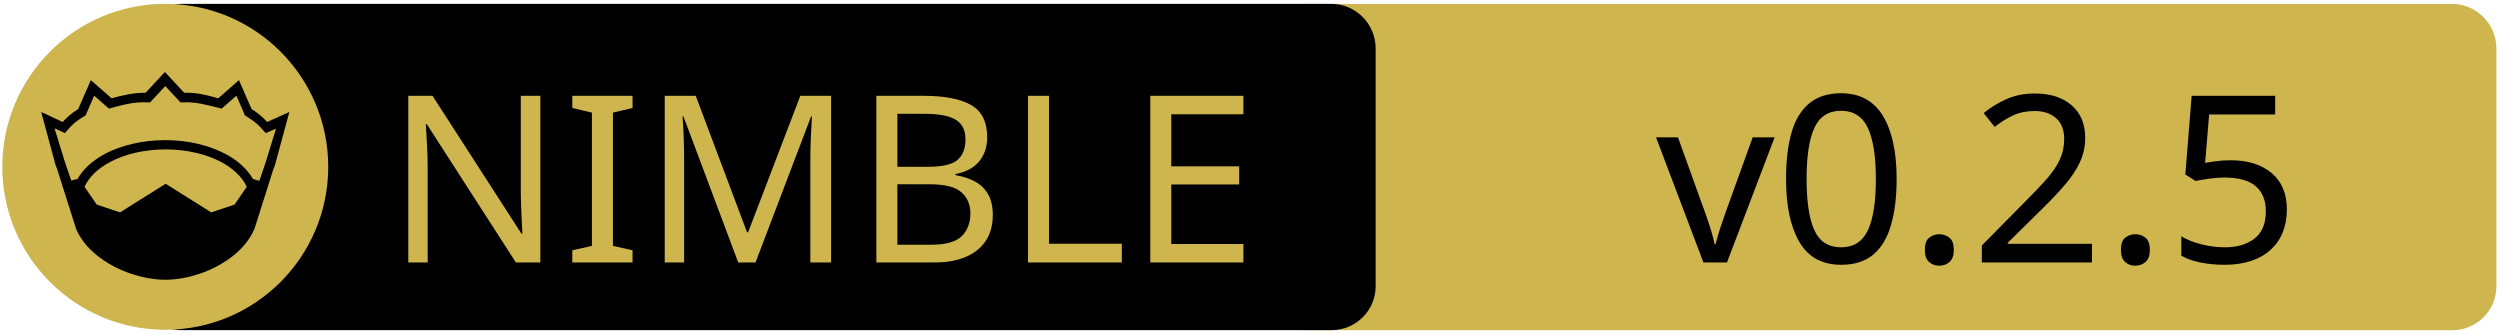
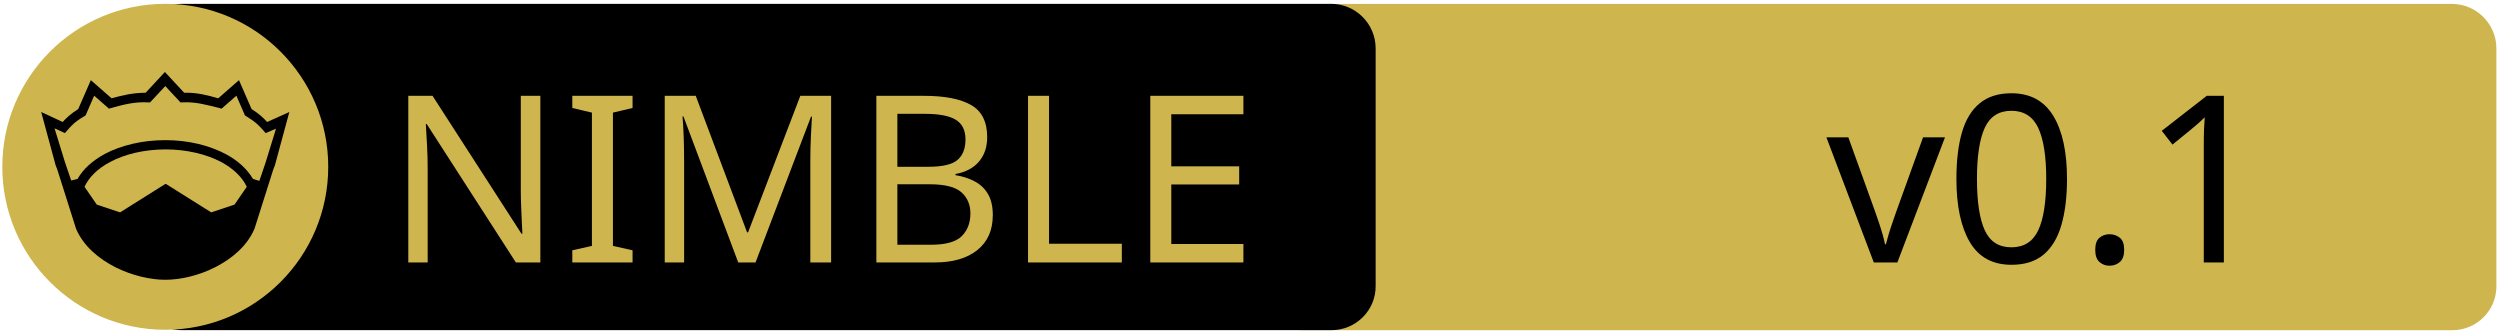
<svg xmlns="http://www.w3.org/2000/svg" xmlns:xlink="http://www.w3.org/1999/xlink" width="675" height="90" xml:space="preserve" version="1.1">
-   <a xlink:href="https://github.com/puffball1567/joubako">
+   <a xlink:href="https://github.com/Zenit-Linux/hcl-nim">
    <g>
      <path fill="#CEB54D" id="svg_15" d="m662.123,89.159l-310.5,0c-6.6,0 -12,-5.4 -12,-12l0,-64.1c0,-6.6 5.4,-12 12,-12l310.4,0c6.6,0 12,5.4 12,12l0,64.1c0.1,6.6 -5.3,12 -11.9,12z" />
      <path id="svg_1" d="m359.524,89.139l-310.5,0c-6.6,0 -12,-5.4 -12,-12l0,-64.1c0,-6.6 5.4,-12 12,-12l310.4,0c6.6,0 12,5.4 12,12l0,64.1c0.1,6.6 -5.3,12 -11.9,12z" />
      <rect id="svg_2" fill="none" height="45.9" width="315.3" class="st0" y="24.539" x="60.224" />
      <circle id="svg_4" fill="#CEB54D" r="44" cy="45.039" cx="44.624" class="st1" />
      <g id="XMLID_4_">
        <path id="svg_5" d="m78.124,30.239l-3.9,14.4l-0.4,1l-5.1,16.1c0,0 0,0 0,0c-2,4.7 -6.1,8.1 -10.6,10.4c-4.5,2.3 -9.5,3.4 -13.5,3.4c-4,0 -8.9,-1.1 -13.5,-3.4c-4.5,-2.3 -8.6,-5.7 -10.6,-10.4c0,0 0,0 0,0l-5.1,-16.1l-0.4,-1l-3.9,-14.4l5.8,2.7c0.9,-1 2,-2.1 4.2,-3.5l3.4,-7.8l5.6,4.9c2.9,-0.8 5.8,-1.5 9.2,-1.5l5.2,-5.6l5.2,5.6c3.4,-0.1 6.4,0.7 9.2,1.5l5.6,-4.9l3.4,7.8c2.2,1.4 3.3,2.5 4.2,3.5l6,-2.7z" />
        <g id="XMLID_6_">
          <g id="svg_6">
            <path id="svg_7" fill="#CEB54D" d="m66.624,50.439l-3.3,4.8l-6.3,2.1l-12.1,-7.6c-0.1,-0.1 -0.3,-0.1 -0.4,0l-12.1,7.6l-6.3,-2.1l-3.3,-4.8c1.2,-2.6 3.5,-4.9 6.9,-6.7c3.9,-2.1 9.2,-3.4 15,-3.4c5.7,0 11,1.3 15,3.4c3.3,1.8 5.7,4.1 6.9,6.7z" class="st1" />
          </g>
          <g id="svg_8" />
        </g>
        <g id="XMLID_5_">
          <g id="svg_9">
            <path id="svg_10" fill="#CEB54D" d="m74.524,34.739l-2.8,9.1l-1.7,5l-1.6,-0.5c0,0 -0.1,0 -0.1,0c-1.6,-2.7 -4.2,-5.1 -7.5,-6.8c-4.4,-2.3 -10,-3.7 -16.2,-3.7c-6.2,0 -11.9,1.4 -16.3,3.7c-3.3,1.8 -5.9,4.1 -7.4,6.8c0,0 -0.1,0 -0.1,0l-1.6,0.4l-1.7,-5l-2.8,-9.1l2.8,1.3l0.6,-0.7c1.2,-1.3 1.8,-2.2 4.7,-3.9l0.3,-0.2l2.3,-5.3l4,3.5l0.7,-0.2c3.2,-0.9 6.3,-1.7 9.8,-1.5l0.6,0l4.1,-4.4l4.1,4.4l0.6,0c3.5,-0.2 6.5,0.7 9.8,1.5l0.7,0.2l4,-3.5l2.3,5.3l0.3,0.2c2.9,1.8 3.5,2.6 4.7,3.9l0.6,0.7l2.8,-1.2z" class="st1" />
          </g>
          <g id="svg_11" />
        </g>
      </g>
      <text x="-442" y="-350.021" id="svg_16" font-size="63px" font-family="'PT Sans Caption', 'Tahoma', 'Helvetica Neue Medium', 'PT Sans', sans-serif" fill="#CEB54D" class="st1 st2 st3" transform="matrix(1 0 0 1 546.13 420.879)">NIMBLE</text>
-       <text x="-99.0" y="-350.012" id="svg_17" font-size="63.012px" font-family="'PT Sans Caption', 'Tahoma', 'Helvetica Neue Medium', 'PT Sans', sans-serif" fill="#000000" class="st1 st2 st3" transform="matrix(1 0 0 1 546.13 420.879)">v0.2.5</text>
+       <text x="-53.0" y="-350.012" id="svg_17" font-size="63.012px" font-family="'PT Sans Caption', 'Tahoma', 'Helvetica Neue Medium', 'PT Sans', sans-serif" fill="#000000" class="st1 st2 st3" transform="matrix(1 0 0 1 546.13 420.879)">v0.1</text>
    </g>
  </a>
</svg>
